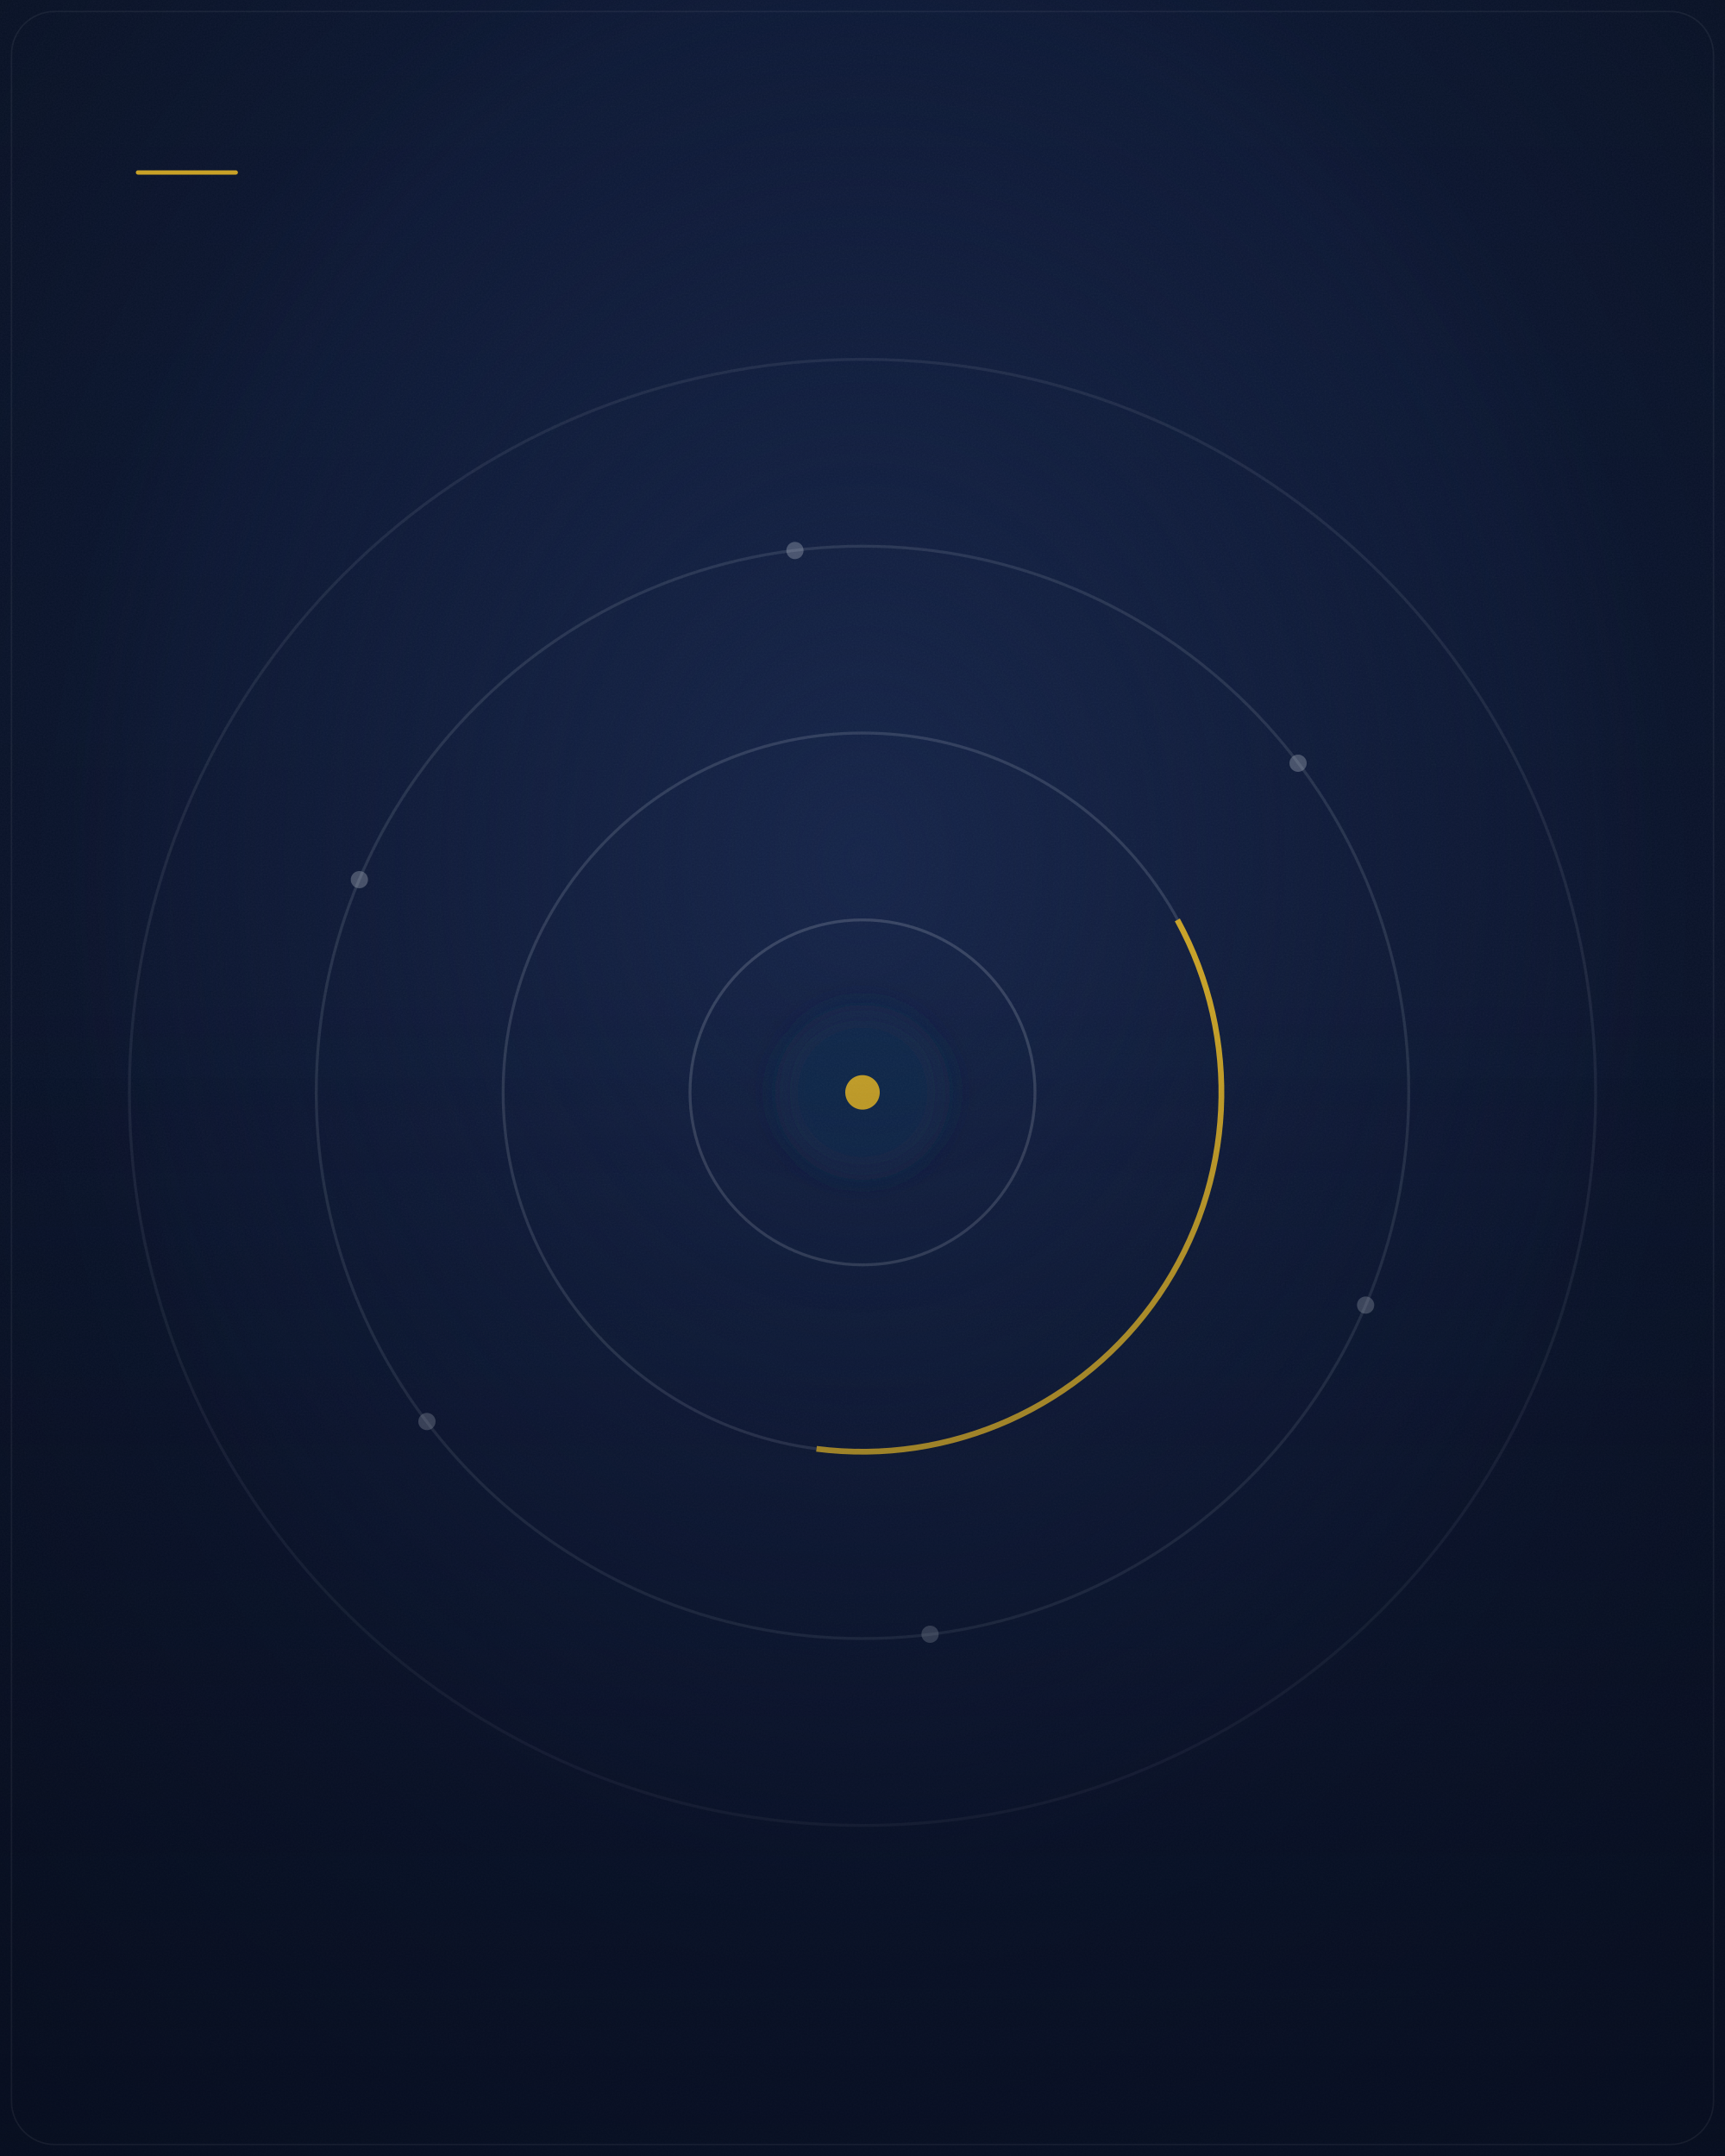
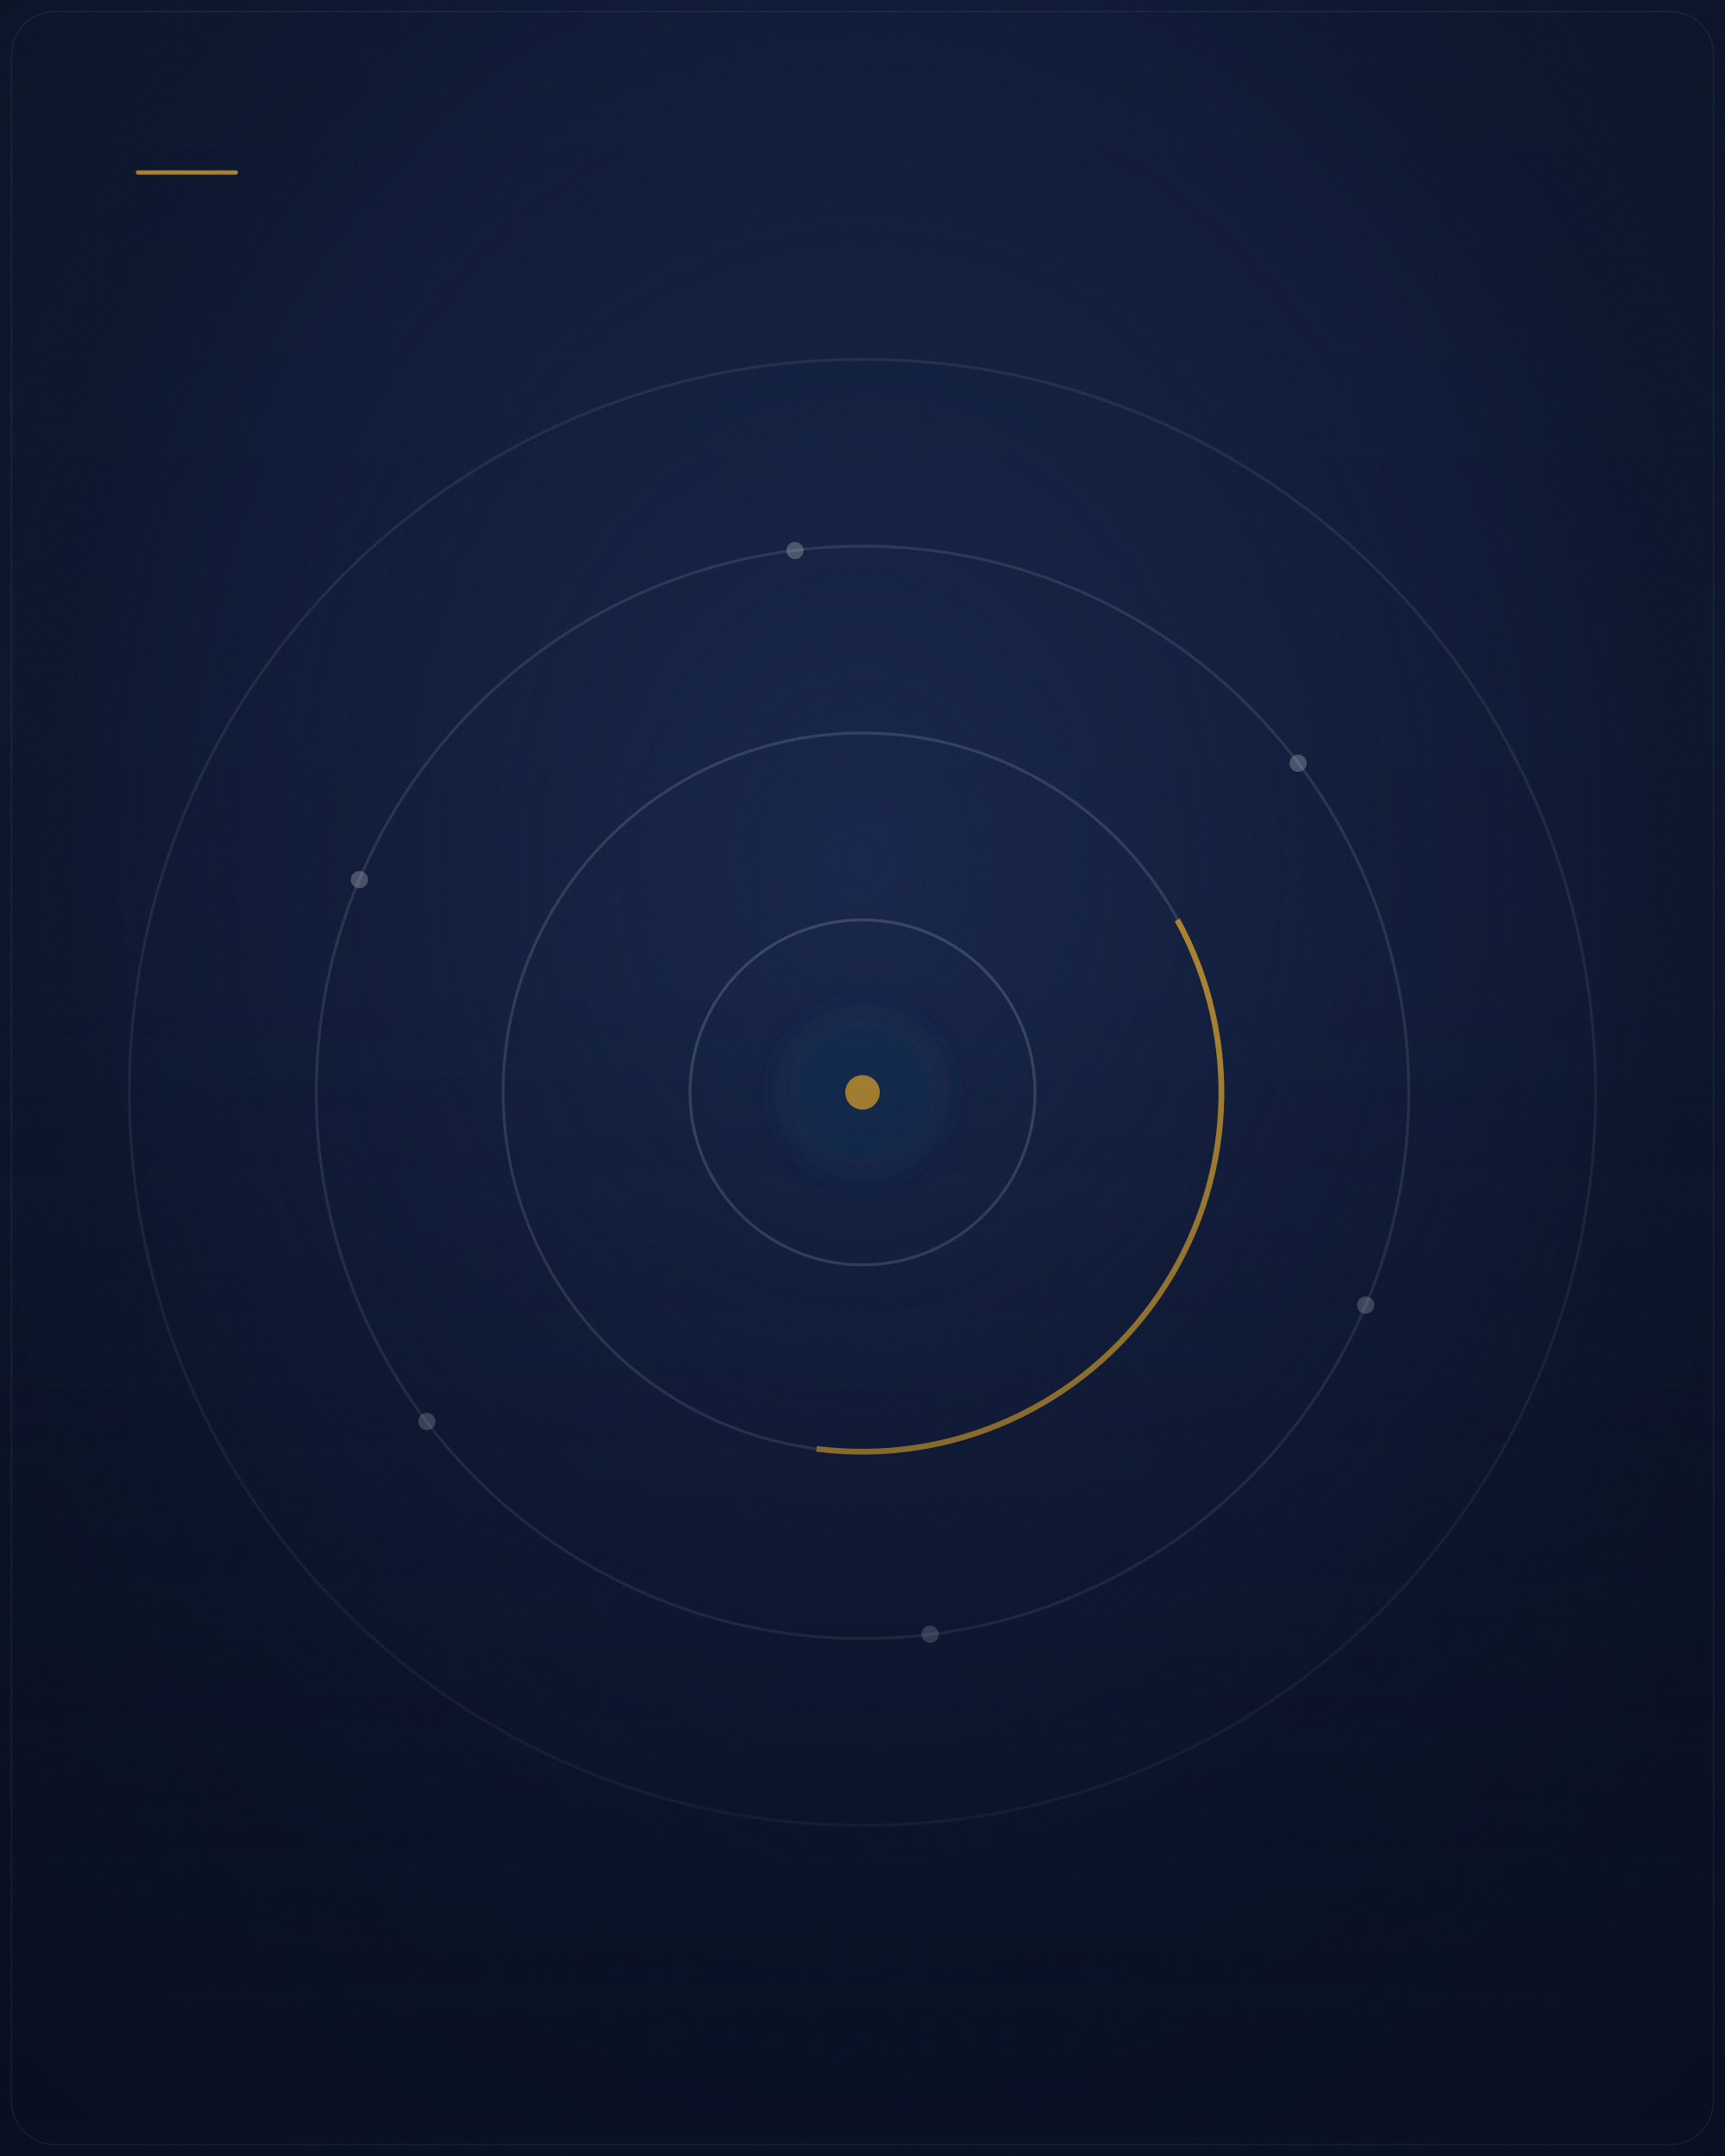
<svg xmlns="http://www.w3.org/2000/svg" viewBox="0 0 1200 1500" width="1200" height="1500" role="img">
  <defs>
    <linearGradient id="field" x1="0" y1="0" x2="0" y2="1">
      <stop offset="0" stop-color="#0B1733" />
      <stop offset="1" stop-color="#081026" />
    </linearGradient>
    <radialGradient id="bloom" cx="0.5" cy="0.4" r="0.85">
      <stop offset="0" stop-color="#16264c" stop-opacity="0.9" />
      <stop offset="0.55" stop-color="#16264c" stop-opacity="0" />
    </radialGradient>
    <radialGradient id="vignette" cx="0.5" cy="0.42" r="0.75">
      <stop offset="0.55" stop-color="#000000" stop-opacity="0" />
      <stop offset="1" stop-color="#000000" stop-opacity="0.38" />
    </radialGradient>
    <linearGradient id="scrim" x1="0" y1="0" x2="0" y2="1">
      <stop offset="0.45" stop-color="#081026" stop-opacity="0" />
      <stop offset="1" stop-color="#081026" stop-opacity="0.55" />
    </linearGradient>
    <filter id="grain">
      <feTurbulence type="fractalNoise" baseFrequency="0.9" numOctaves="2" stitchTiles="stitch" />
      <feColorMatrix type="saturate" values="0" />
    </filter>
    <filter id="soft" x="-20%" y="-20%" width="140%" height="140%">
      <feGaussianBlur stdDeviation="9" />
    </filter>
  </defs>
  <rect width="1200" height="1500" fill="url(#field)" />
  <rect width="1200" height="1500" fill="url(#bloom)" />
  <g fill="none">
    <circle cx="600.0" cy="760" r="120" stroke="#C9CFDB" stroke-opacity="0.200" stroke-width="2" />
    <circle cx="600.0" cy="760" r="250" stroke="#C9CFDB" stroke-opacity="0.165" stroke-width="2" />
    <circle cx="600.0" cy="760" r="380" stroke="#C9CFDB" stroke-opacity="0.130" stroke-width="2" />
    <circle cx="600.0" cy="760" r="510" stroke="#C9CFDB" stroke-opacity="0.095" stroke-width="2" />
-     <path d="M 819 640 A 250 250 0 0 1 568 1008" stroke="#C9A227" stroke-width="4" />
+     <path d="M 819 640 A 250 250 0 0 1 568 1008" stroke="#A9822E" stroke-width="4" />
    <circle cx="950" cy="908" r="6" fill="#C9CFDB" fill-opacity="0.3" />
    <circle cx="647" cy="1137" r="6" fill="#C9CFDB" fill-opacity="0.3" />
    <circle cx="297" cy="989" r="6" fill="#C9CFDB" fill-opacity="0.3" />
    <circle cx="250" cy="612" r="6" fill="#C9CFDB" fill-opacity="0.3" />
    <circle cx="553" cy="383" r="6" fill="#C9CFDB" fill-opacity="0.3" />
    <circle cx="903" cy="531" r="6" fill="#C9CFDB" fill-opacity="0.3" />
    <circle cx="600.0" cy="760" r="60" fill="#16264c" fill-opacity="0.7" filter="url(#soft)" />
-     <circle cx="600.0" cy="760" r="12" fill="#C9A227" />
+     <circle cx="600.0" cy="760" r="12" fill="#A9822E" />
  </g>
  <rect width="1200" height="1500" fill="url(#vignette)" />
  <rect width="1200" height="1500" filter="url(#grain)" opacity="0.05" />
  <rect width="1200" height="1500" fill="url(#scrim)" />
  <rect x="8" y="8" width="1184" height="1484" rx="30" fill="none" stroke="#FFFFFF" stroke-opacity="0.06" />
-   <line x1="96" y1="120" x2="164" y2="120" stroke="#C9A227" stroke-width="3" stroke-linecap="round" />
+   <line x1="96" y1="120" x2="164" y2="120" stroke="#A9822E" stroke-width="3" stroke-linecap="round" />
</svg>
